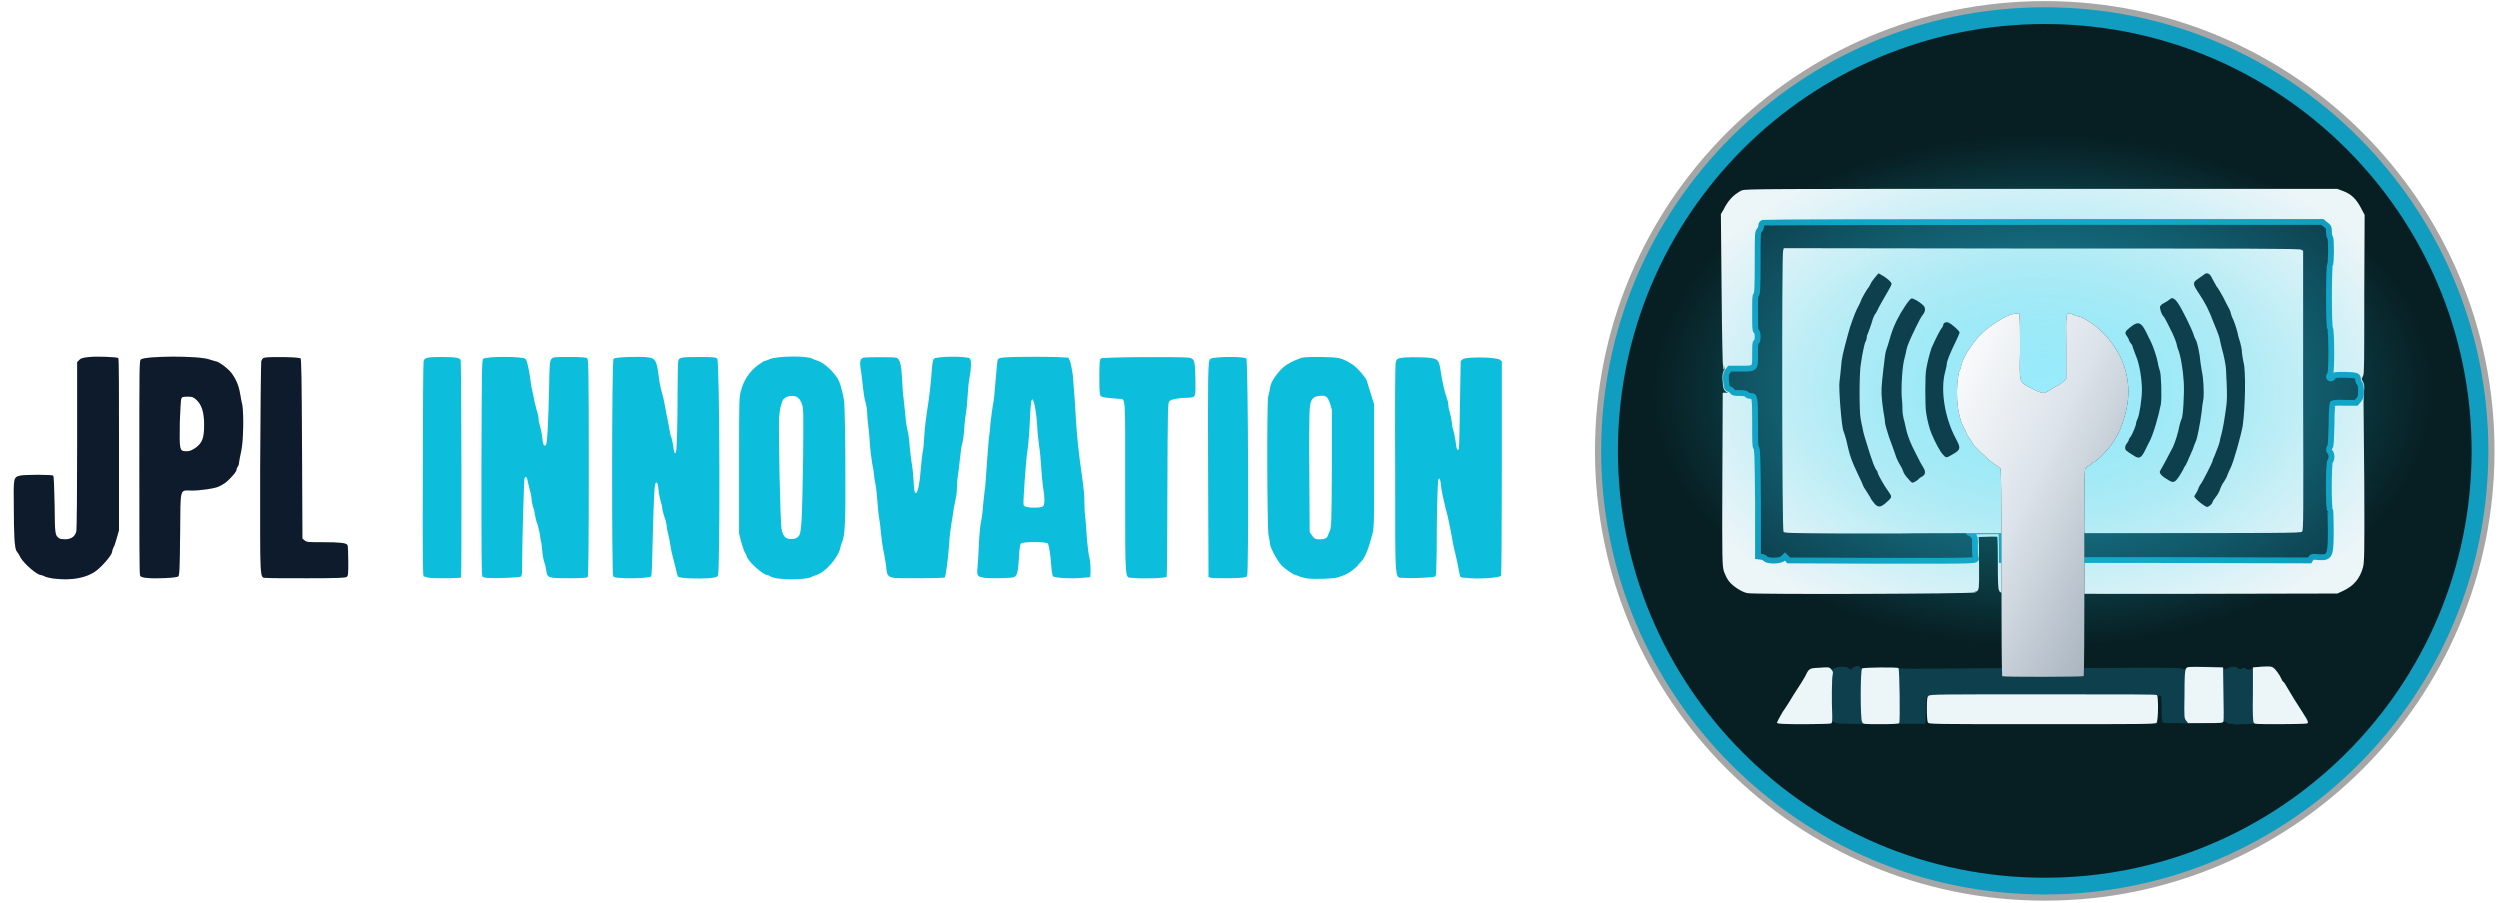
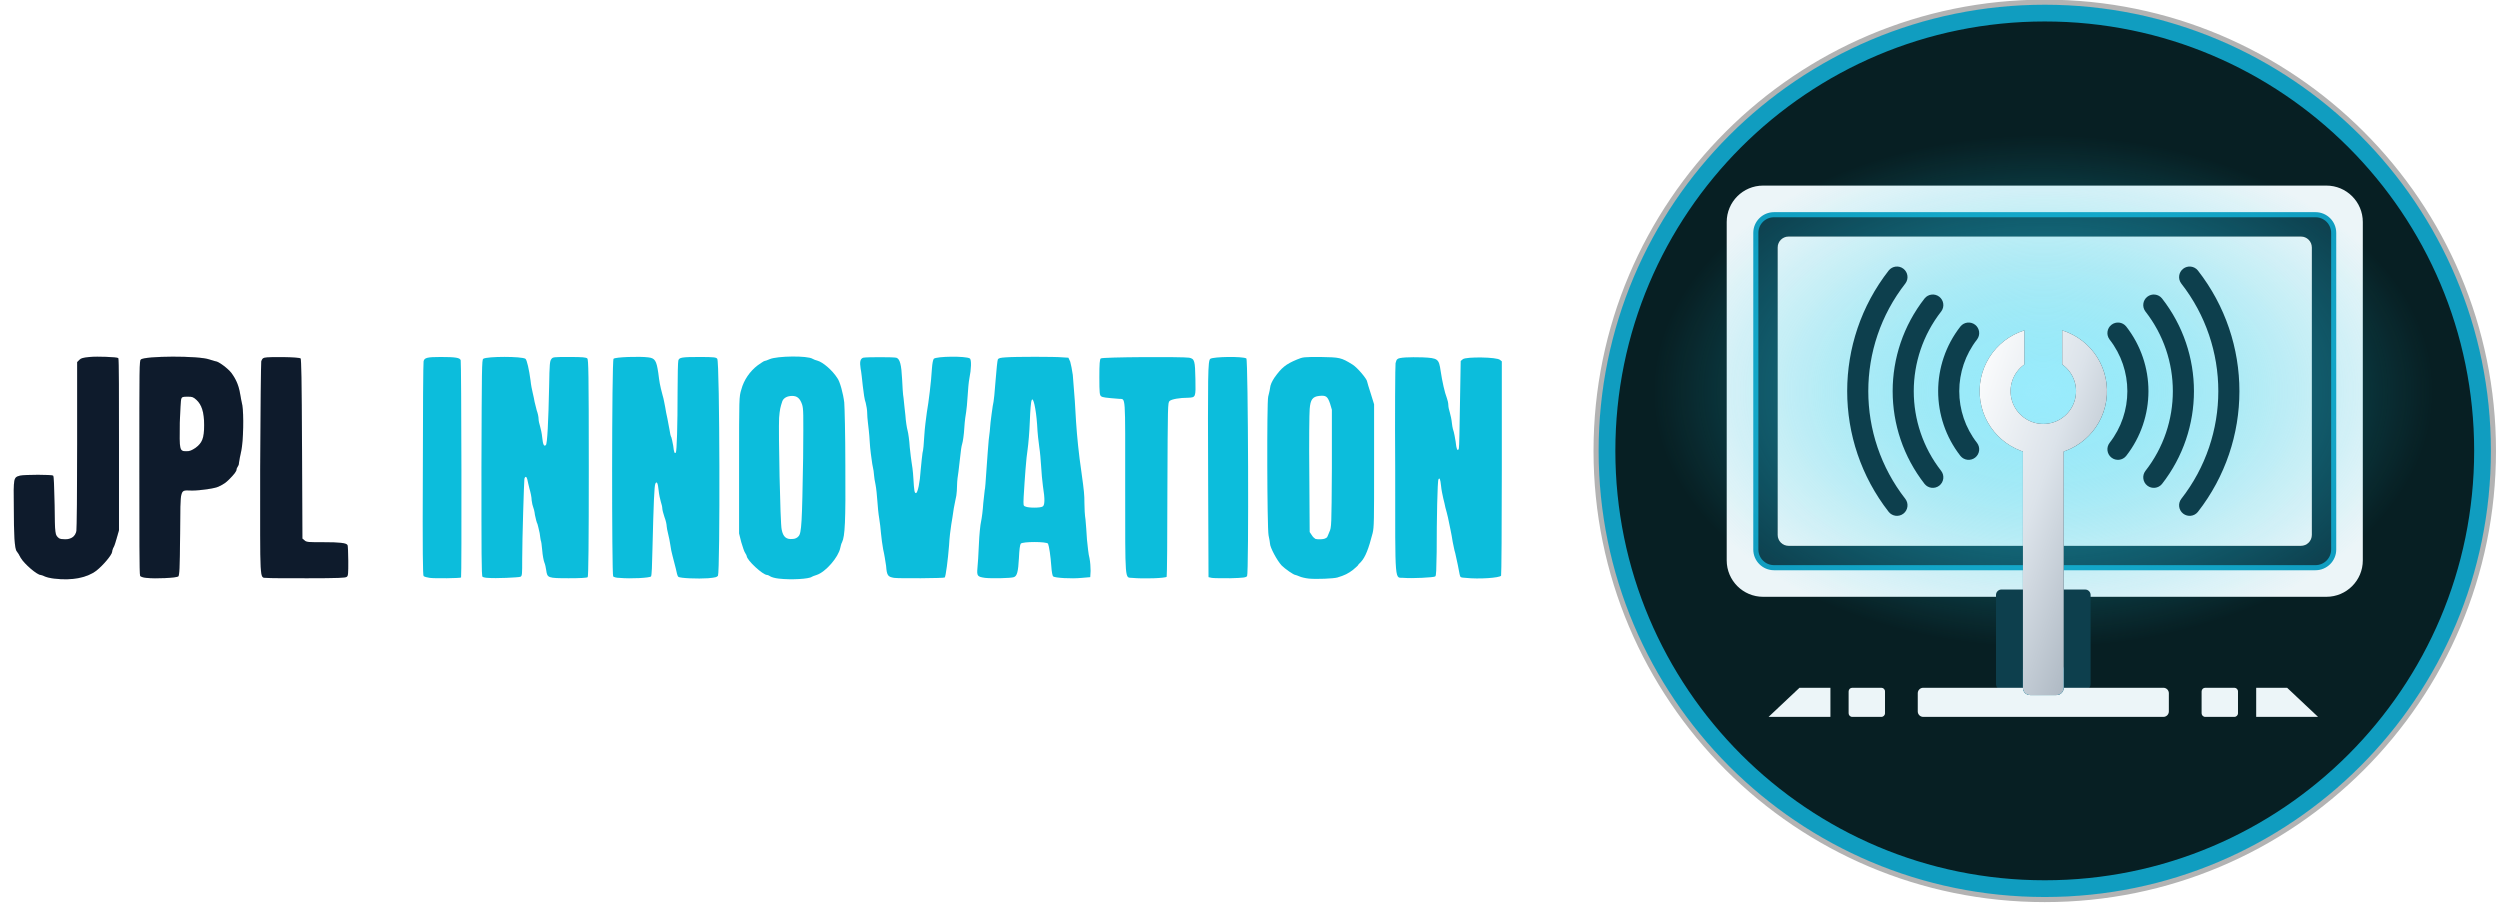
<svg xmlns="http://www.w3.org/2000/svg" viewBox="49 40 687 248" class="jl-logo" aria-hidden="true" focusable="false">
  <defs>
    <linearGradient id="jl-metal-grad" x1="0" y1="0" x2="1" y2="1">
      <stop offset="0" stop-color="#fff" />
      <stop offset=".45" stop-color="#DCE3EA" />
      <stop offset="1" stop-color="#9aa6b2" />
    </linearGradient>
    <radialGradient id="jl-glow-grad">
      <stop offset="0" stop-color="#7fe9ff" stop-opacity=".75" />
      <stop offset=".6" stop-color="#22d3ee" stop-opacity=".25" />
      <stop offset="1" stop-color="#22d3ee" stop-opacity="0" />
    </radialGradient>
    <linearGradient id="jl-sweep-grad" x1="0" y1="0" x2="1" y2="0">
      <stop offset="0" stop-color="#fff" stop-opacity="0" />
      <stop offset=".5" stop-color="#fff" stop-opacity=".55" />
      <stop offset="1" stop-color="#fff" stop-opacity="0" />
    </linearGradient>
    <clipPath id="jl-clip">
      <use href="#jl-J" />
      <use href="#jl-P" />
      <use href="#jl-L" />
      <use href="#jl-I1" />
      <use href="#jl-N1" />
      <use href="#jl-N2" />
      <use href="#jl-O1" />
      <use href="#jl-V" />
      <use href="#jl-A" />
      <use href="#jl-T" />
      <use href="#jl-I2" />
      <use href="#jl-O2" />
      <use href="#jl-N3" />
      <circle cx="610.9" cy="163.9" r="122.6" />
    </clipPath>
  </defs>
  <g id="jl-badge" class="jl-badge">
    <circle id="jl-badge-fill" class="jl-part" fill="#071F23" cx="610.9" cy="163.9" r="118.4" />
-     <path id="jl-ring-rim" class="jl-part jl-ring" fill="none" stroke="#000" stroke-opacity=".35" stroke-width="2" pathLength="1" d="M610.9 41.3a122.6 122.6 0 1 1 0 245.2a122.6 122.6 0 1 1 0-245.2" />
-     <path id="jl-ring" class="jl-part jl-ring" fill="none" stroke="#109DC0" stroke-width="4.6" pathLength="1" d="M610.9 44.3a119.6 119.6 0 1 1 0 239.2a119.6 119.6 0 1 1 0-239.2" />
+     <path id="jl-ring-rim" class="jl-part jl-ring" fill="none" stroke="#000" stroke-opacity=".3" stroke-width="1.6" pathLength="1" d="M610.9 40.7A123.2 123.2 0 1 1 610.9 287.1A123.2 123.2 0 1 1 610.9 40.7Z" />
+     <path id="jl-ring" class="jl-part jl-ring" fill="none" stroke="#109DC0" stroke-width="4.6" pathLength="1" d="M610.9 43.6A120.3 120.3 0 1 1 610.9 284.2A120.3 120.3 0 1 1 610.9 43.6Z" />
    <g id="jl-monitor">
-       <path id="jl-bezel" class="jl-part jl-bezel" fill="#ECF5F8" d="M529.3 202c-1.3-.3-3.5-1.7-4.4-2.9c-.4-.5-.9-1.5-1.2-2.3c-.4-1.5-.5-2.3-.4-24.7l.1-23.2l2.7-.1c2.9-.1 3.7-.6 .9-.6c-1.6 0-1.8 0-2-.5c-.1-.4-.5-.7-.8-.8c-.6-.1-.7-.3-.8-2c-.1-1.2-.1-2 .1-2.4c.3-.6 .3-1.4 0-1.5c-.1-.1-.3-8.6-.4-21l-.2-20.9l.6-1c1.2-2.4 2.4-3.7 4.4-4.8c.7-.4 6.9-.4 82-.4h81.2l1.6 .6c1.8 .7 3 1.8 4.2 4.1l.9 1.7l-.1 21.7c0 18.6 0 21.7-.3 22.1c-.5 .6-.5 1.4 0 2.1c.3 .5 .4 1 .2 2.6c0 1.2-.1 2.3-.1 2.6c0 .2 .1 10.2 .2 22.1c.1 19.5 0 21.8-.3 23.1c-.8 2.9-2.3 4.6-4.8 5.8l-1.5 .7l-45.7 .1c-33.8 0-45.8 0-46.1-.2c-.2-.3-.3-1.8-.3-7.8c0-5.6-.1-7.4-.3-7.6c-.2-.1-1.8-.2-3.7-.1l-3.3 .1l.1 3c.1 10.9 .1 11.9-.2 12.2c-.4 .4-60.4 .6-62.3 .2z" />
-       <path id="jl-bezel-line" class="jl-line" fill="none" stroke="#ECF5F8" stroke-width="2" pathLength="1" d="M529.3 202c-1.3-.3-3.5-1.7-4.4-2.9c-.4-.5-.9-1.5-1.2-2.3c-.4-1.5-.5-2.3-.4-24.7l.1-23.2l2.7-.1c2.9-.1 3.7-.6 .9-.6c-1.6 0-1.8 0-2-.5c-.1-.4-.5-.7-.8-.8c-.6-.1-.7-.3-.8-2c-.1-1.2-.1-2 .1-2.4c.3-.6 .3-1.4 0-1.5c-.1-.1-.3-8.6-.4-21l-.2-20.9l.6-1c1.2-2.4 2.4-3.7 4.4-4.8c.7-.4 6.9-.4 82-.4h81.2l1.6 .6c1.8 .7 3 1.8 4.2 4.1l.9 1.7l-.1 21.7c0 18.6 0 21.7-.3 22.1c-.5 .6-.5 1.4 0 2.1c.3 .5 .4 1 .2 2.6c0 1.2-.1 2.3-.1 2.6c0 .2 .1 10.2 .2 22.1c.1 19.5 0 21.8-.3 23.1c-.8 2.9-2.3 4.6-4.8 5.8l-1.5 .7l-45.7 .1c-33.8 0-45.8 0-46.1-.2c-.2-.3-.3-1.8-.3-7.8c0-5.6-.1-7.4-.3-7.6c-.2-.1-1.8-.2-3.7-.1l-3.3 .1l.1 3c.1 10.9 .1 11.9-.2 12.2c-.4 .4-60.4 .6-62.3 .2z" />
-       <path id="jl-frame" class="jl-part jl-frame" fill="#0D3F4D" d="M564.8 194.1l-24.3-.1l-.5-.6l-.5-.5l-.5 .5c-.6 .8-4.2 .9-4.9 .1c-.2-.3-.8-.5-1.2-.5l-.8-.1v-14.8c-.1-12.8-.2-14.8-.5-15.1c-.3-.3-.3-1.4-.3-7c0-7.1-.1-7.2-1.3-7.2c-.4 0-.8-.2-1-.4c-.2-.3-.8-.4-2-.4c-1.4 0-1.8-.1-2-.5c-.1-.2-.5-.5-.8-.6c-.5-.1-.7-.3-.8-1.5c-.2-2.1-.2-2.6 .4-3.4l.5-.7h3.1c4 0 3.9 .1 3.9-3.9c0-2.4 0-3.2 .3-3.4c.3-.2 .4-.7 .4-1.5c0-.8-.1-1.3-.4-1.5c-.3-.3-.3-1.1-.3-5c0-3.9 0-4.7 .3-5c.3-.3 .4-1.6 .4-8.7c0-8.1 0-8.5 .5-9c.3-.4 .5-.9 .5-1.3c0-.5 .2-.7 .6-.8c.3-.1 35-.2 77.1-.2h76.5l.7 .6c1 .7 1.1 .9 1.1 2.2c0 .6 .1 1.2 .3 1.4c.4 .4 .3 7.3 0 7.6c-.4 .4-.4 17 0 17.4c.4 .4 .5 12.2 0 12.6c-.1 .1-.3 .5-.3 .7c0 .7 .8 .6 1.2 0c.3-.5 .5-.5 3.2-.5c3.2 .1 3.6 .2 3.6 1.3c0 .3 .2 .8 .4 1c.2 .2 .4 .8 .4 2.1c0 1.6-.1 1.9-.7 2.6l-.6 .7h-3.1c-1.9-.1-3.2 0-3.4 .2c-.1 .1-.3 2.5-.3 5.9c-.1 4-.2 5.8-.4 6c-.4 .4-.4 1.1 0 1.4c.2 .2 .4 .8 .4 1.3c0 .5-.2 1.1-.4 1.3c-.4 .3-.5 13.1 0 13.3c.1 .1 .2 2.2 .2 5.6c0 7.1-.2 7.6-3.4 7.4c-1.7-.2-1.8-.1-2.1 .4l-.3 .5l-42.3-.1h-42.3v-4l-.1-3.9h-4.5c-2.8 0-4.5 .1-4.5 .3c0 .1 .1 .2 .3 .2c.2 0 .6 .3 .9 .6c.5 .5 .6 .8 .5 3.1c0 1.3 .1 2.7 .2 3c.3 1 1.6 .9-27.1 .9z" />
-       <path id="jl-frame-line" class="jl-line" fill="none" stroke="#109DC0" stroke-width="1.6" pathLength="1" d="M564.8 194.1l-24.3-.1l-.5-.6l-.5-.5l-.5 .5c-.6 .8-4.2 .9-4.9 .1c-.2-.3-.8-.5-1.2-.5l-.8-.1v-14.8c-.1-12.8-.2-14.8-.5-15.1c-.3-.3-.3-1.4-.3-7c0-7.1-.1-7.2-1.3-7.2c-.4 0-.8-.2-1-.4c-.2-.3-.8-.4-2-.4c-1.4 0-1.8-.1-2-.5c-.1-.2-.5-.5-.8-.6c-.5-.1-.7-.3-.8-1.5c-.2-2.1-.2-2.6 .4-3.4l.5-.7h3.1c4 0 3.9 .1 3.9-3.9c0-2.4 0-3.2 .3-3.4c.3-.2 .4-.7 .4-1.5c0-.8-.1-1.3-.4-1.5c-.3-.3-.3-1.1-.3-5c0-3.9 0-4.7 .3-5c.3-.3 .4-1.6 .4-8.7c0-8.1 0-8.5 .5-9c.3-.4 .5-.9 .5-1.3c0-.5 .2-.7 .6-.8c.3-.1 35-.2 77.1-.2h76.5l.7 .6c1 .7 1.1 .9 1.1 2.2c0 .6 .1 1.2 .3 1.4c.4 .4 .3 7.3 0 7.6c-.4 .4-.4 17 0 17.4c.4 .4 .5 12.2 0 12.6c-.1 .1-.3 .5-.3 .7c0 .7 .8 .6 1.2 0c.3-.5 .5-.5 3.2-.5c3.2 .1 3.6 .2 3.6 1.3c0 .3 .2 .8 .4 1c.2 .2 .4 .8 .4 2.1c0 1.6-.1 1.9-.7 2.6l-.6 .7h-3.1c-1.9-.1-3.2 0-3.4 .2c-.1 .1-.3 2.5-.3 5.9c-.1 4-.2 5.8-.4 6c-.4 .4-.4 1.1 0 1.4c.2 .2 .4 .8 .4 1.3c0 .5-.2 1.1-.4 1.3c-.4 .3-.5 13.1 0 13.3c.1 .1 .2 2.2 .2 5.6c0 7.1-.2 7.6-3.4 7.4c-1.7-.2-1.8-.1-2.1 .4l-.3 .5l-42.3-.1h-42.3v-4l-.1-3.9h-4.5c-2.8 0-4.5 .1-4.5 .3c0 .1 .1 .2 .3 .2c.2 0 .6 .3 .9 .6c.5 .5 .6 .8 .5 3.1c0 1.3 .1 2.7 .2 3c.3 1 1.6 .9-27.1 .9z" />
-       <path id="jl-screen" class="jl-part jl-screen" fill="#ECF5F8" d="M554.9 186.6c-14.2-.1-15.6-.1-15.8-.5c-.4-.6-.5-76.2-.1-77.2l.2-.7l70.7 .1c56.5 0 70.9 0 71.4 .3l.6 .3v38.4c.1 34.7 .1 38.5-.3 38.8c-.3 .4-5.7 .4-55.5 .4c-30.3 0-55.2 0-55.4 .1c-.2 0-7.3 0-15.8 0z" />
-       <ellipse id="jl-screen-glow" class="jl-part" fill="url(#jl-glow-grad)" cx="610.4" cy="147.4" rx="107.5" ry="70.4" />
+       <path id="jl-bezel" class="jl-part jl-bezel" fill="#ECF5F8" fill-rule="evenodd" d="M533.5 92H688.3A9 9 0 0 1 697.3 101V194A9 9 0 0 1 688.3 203H533.5A9 9 0 0 1 524.5 194V101A9 9 0 0 1 533.5 92ZM536.5 99H685.3A5 5 0 0 1 690.3 104V191A5 5 0 0 1 685.3 196H536.5A5 5 0 0 1 531.5 191V104A5 5 0 0 1 536.5 99Z" />
+       <path id="jl-bezel-line" class="jl-line" fill="none" stroke="#ECF5F8" stroke-width="2" pathLength="1" d="M533.5 92H688.3A9 9 0 0 1 697.3 101V194A9 9 0 0 1 688.3 203H533.5A9 9 0 0 1 524.5 194V101A9 9 0 0 1 533.5 92Z" />
+       <path id="jl-frame" class="jl-part jl-frame" fill="#0D3F4D" fill-rule="evenodd" d="M536.5 99H685.3A5 5 0 0 1 690.3 104V191A5 5 0 0 1 685.3 196H536.5A5 5 0 0 1 531.5 191V104A5 5 0 0 1 536.5 99ZM540.5 105H681.3A3 3 0 0 1 684.3 108V187A3 3 0 0 1 681.3 190H540.5A3 3 0 0 1 537.5 187V108A3 3 0 0 1 540.5 105Z" />
+       <path id="jl-frame-line" class="jl-line" fill="none" stroke="#109DC0" stroke-width="1.4" pathLength="1" d="M536.5 99H685.3A5 5 0 0 1 690.3 104V191A5 5 0 0 1 685.3 196H536.5A5 5 0 0 1 531.5 191V104A5 5 0 0 1 536.5 99Z" />
+       <path id="jl-screen" class="jl-part jl-screen" fill="#ECF5F8" d="M540.5 105H681.3A3 3 0 0 1 684.3 108V187A3 3 0 0 1 681.3 190H540.5A3 3 0 0 1 537.5 187V108A3 3 0 0 1 540.5 105Z" />
+       <ellipse id="jl-screen-glow" class="jl-part" fill="url(#jl-glow-grad)" cx="610.5" cy="147.5" rx="107.5" ry="70.4" />
    </g>
    <g id="jl-stand">
-       <path id="jl-stand-base" class="jl-part jl-stand" fill="#0D3F4D" d="M663 239c-.2-.1-.6-.2-.9-.1c-.4 .1-.8 0-1.1-.3c-.4-.3-.6-.4-1.1-.2c-.6 .3-10.8 .6-11 .4c-.1-.1-1.3-.1-2.7-.1c-1.7 .1-2.6 0-2.8-.2c-.3-.2-.4-1-.4-3.8c0-3.3 0-3.5-.5-3.5c-.5 0-.5 .3-.6 3.9v3.8h-31.4c-24.9 .1-31.4 0-31.5-.2c-.2-.2-.2-1.9-.2-3.8c-.1-4.7-.5-4.5-.6 .3l-.1 3.7h-12c-10.2 .1-12.1 0-12.7-.3c-.6-.3-.7-.3-1.1 0c-.6 .6-14.7 .6-15 0c0-.1 .8-1.8 2-3.5c1.1-1.8 2.3-3.7 2.7-4.3c.3-.6 1.1-1.8 1.6-2.6c.6-.9 1.3-2 1.5-2.5c1-2 1.1-2.1 3.9-2.2c2.2-.2 2.7-.1 3.1 .2c.4 .3 .4 .3 .9 0c.6-.6 3.5-.6 4-.1c.4 .5 .6 .5 1.2-.1c.8-.6 1.7-.6 2-.1c.2 .3 .4 .4 .7 .2c.7-.2 9.4-.2 10 0c.3 .2 5.7 .2 13.8 .1c7.4-.1 13.6-.1 13.9-.1c4.1 0 27.4 0 37.1-.1c10 0 12.9 0 13.2 .3c.3 .2 .4 .2 .8-.1c.7-.7 9.7-.7 10.3 0c.5 .3 .5 .3 1.1 0c.8-.6 2.4-.6 2.9-.1c.4 .4 .6 .4 1.1 .1c.5-.2 .7-.2 1 0c.3 .4 1.2 .4 1.8 0c.3-.2 1.5-.4 2.9-.5c2.8-.2 3.3 0 4.3 1.9c.8 1.5 1 1.9 1.4 2.3c.3 .3 .9 1.3 1.5 2.3c.6 1.1 1.4 2.4 1.9 3c.4 .7 1.1 1.7 1.4 2.4c.4 .6 1 1.4 1.2 1.6c.3 .3 .6 .9 .6 1.3v.9h-9.5c-5.2 0-9.6 .1-9.9 .2c-.2 .1-.5 0-.7-.1z" />
-       <path id="jl-stand-foot-l" class="jl-part jl-stand" fill="#ECF5F8" d="M537.3 238.6c0-.1 .7-1.5 1.6-3c1-1.4 2.3-3.5 3-4.7c.7-1.1 1.6-2.5 2-3.1c.4-.7 1-1.6 1.2-2c1-2.1 1.1-2.2 3.9-2.3c2.6-.2 2.6-.2 3.2 .4c.5 .6 .6 .8 .4 1.6c-.2 .8-.3 6.9-.1 11.2c0 1.4 0 1.9-.3 2.1c-.2 .1-3.6 .2-7.5 .2c-6 0-7.2-.1-7.4-.4z" />
-       <path id="jl-stand-block-l" class="jl-part jl-stand" fill="#ECF5F8" d="M560.7 238.4c-.5-.7-.5-14.2 0-14.7c.3-.3 9.7-.4 10-.1c.3 .3 .5 14.7 .2 15.1c-.1 .2-1.8 .3-5 .3c-4.8 0-4.9 0-5.2-.6z" />
-       <path id="jl-stand-plate" class="jl-part jl-stand" fill="#ECF5F8" d="M578.8 238.5c-.2-.2-.3-1.9-.3-3.7c0-2.8 .1-3.3 .5-3.6c.4-.4 2.9-.4 31.4-.4c23.8 0 31.1 0 31.3 .2c.5 .5 .4 7.1-.1 7.6c-.3 .4-3.5 .4-31.5 .4c-30.5 0-31.1 0-31.3-.5z" />
-       <path id="jl-stand-block-r" class="jl-part jl-stand" fill="#ECF5F8" d="M649.8 238.1c-.6-.7-.6-.9-.5-7.2c0-5.2 .1-6.6 .4-7.1c.3-.6 .4-.6 5.2-.5l5 .1l.1 7.1c.1 3.9 .1 7.4 0 7.7c-.2 .5-.3 .5-5 .5h-4.7z" />
-       <path id="jl-stand-foot-r" class="jl-part jl-stand" fill="#ECF5F8" d="M668.3 238.5c-.2-.3-.3-3-.2-7.8v-7.3l2.5-.2c2.2-.1 2.6-.1 3.1 .3c.6 .4 1.8 2 2.3 3.2c.1 .3 .3 .6 .5 .7c.1 0 .6 .8 1 1.5c.5 .8 1.4 2.4 2.1 3.5c3.8 5.9 4 6.2 3.3 6.4c-.3 .1-3.6 .2-7.4 .2c-6.7 0-7 0-7.2-.5z" />
+       <path id="jl-stand-base" class="jl-part jl-stand" fill="#0D3F4D" d="M599 202H622A1.5 1.5 0 0 1 623.5 203.5V228A1.5 1.5 0 0 1 622 229.5H599A1.5 1.5 0 0 1 597.5 228V203.5A1.5 1.5 0 0 1 599 202Z" />
+       <path id="jl-stand-foot-l" class="jl-part jl-stand" fill="#ECF5F8" d="M535 237L543.5 229H552V237Z" />
+       <path id="jl-stand-block-l" class="jl-part jl-stand" fill="#ECF5F8" d="M558 229H566A1 1 0 0 1 567 230V236A1 1 0 0 1 566 237H558A1 1 0 0 1 557 236V230A1 1 0 0 1 558 229Z" />
+       <path id="jl-stand-plate" class="jl-part jl-stand" fill="#ECF5F8" d="M577.5 229H643.5A1.5 1.5 0 0 1 645 230.5V235.5A1.5 1.5 0 0 1 643.5 237H577.5A1.5 1.5 0 0 1 576 235.5V230.5A1.5 1.5 0 0 1 577.5 229Z" />
+       <path id="jl-stand-block-r" class="jl-part jl-stand" fill="#ECF5F8" d="M655 229H663A1 1 0 0 1 664 230V236A1 1 0 0 1 663 237H655A1 1 0 0 1 654 236V230A1 1 0 0 1 655 229Z" />
+       <path id="jl-stand-foot-r" class="jl-part jl-stand" fill="#ECF5F8" d="M686 237L677.5 229H669V237Z" />
    </g>
    <g id="jl-waves">
-       <path id="jl-wave-l3" class="jl-part jl-wave" fill="#0D3F4D" d="M564.2 178.5c-.4-.5-.9-1.1-1.1-1.5c-.1-.3-.7-1.2-1.2-2c-.5-.7-.9-1.4-.9-1.5c0-.1-.6-1.5-1.4-3.1c-1.9-4-2.3-5.2-3.3-9.7c-.3-1-.6-2-.7-2.2c-.5-.8-1.4-12-1.1-13.7c.1-.8 .3-2.4 .4-3.7c.2-2.7 .4-3.6 2-9.5c.5-1.9 1.7-5.3 2.4-6.7c.4-.7 1-1.9 1.3-2.8c.4-.8 1.1-2 1.5-2.6c.5-.6 .9-1.4 1-1.6c.1-.3 .6-1 1.1-1.6l1-1.2l.9 .5c1.3 .7 2.7 1.9 2.7 2.4c0 .3-.4 1-.8 1.7c-1.9 3.3-2.7 4.7-3 5.4c-.2 .4-.5 1-.7 1.2c-.2 .2-.4 .8-.6 1.2c-.3 1.2-1.4 4.2-1.5 4.4c-.1 .1-.2 .4-.2 .7c0 .3-.1 .8-.3 1.2c-.2 .3-.5 1.4-.7 2.5c-.2 1-.5 2.6-.6 3.5c-.5 2-.5 13.4-.1 15.2c.1 .6 .3 1.7 .5 2.5c.2 1.3 .8 3.3 1.7 6.1c.2 .7 .7 2.1 1 3c.3 1 .8 2 1 2.4c.3 .3 .5 .7 .5 .9c0 .4 1.7 3.5 2.9 5.1c1 1.4 1 1.6 .2 2.4c-2.2 2.1-2.8 2.2-3.9 1.1z" />
-       <path id="jl-wave-l2" class="jl-part jl-wave" fill="#0D3F4D" d="M573.4 171.6c-.6-.6-1.2-1.5-1.3-1.8c-.1-.4-.5-1.3-1-2.1c-.5-.8-1.1-2.1-1.3-2.9c-.3-.8-1-2.9-1.7-4.7c-.6-1.8-1.1-3.6-1.1-4c0-.4-.1-1.1-.2-1.6c-.1-.5-.4-2.4-.6-4.2c-.3-3.2-.2-3.8 .4-9.3c.1-.5 .2-1.6 .3-2.5c.1-.9 .3-2 .5-2.5c.2-.5 .5-1.5 .7-2.2c.7-2.5 1.2-3.9 2.2-5.9c1.3-2.6 3.4-5.7 4-5.9c.5 0 2 .8 3.1 1.8c.7 .6 .8 1.5 .2 2.4c-.9 1.2-1.1 1.7-2.1 3.7c-1.9 3.9-2.4 5.2-2.6 6.2c-.1 .6-.3 1.5-.5 2.2c-.6 1.9-1 7.4-.8 10.9c.2 1.7 .2 3.4 .2 3.7c0 .3 .1 1.3 .3 2.1c.3 .9 .5 2.2 .7 2.9c.2 1.2 1.1 3.6 1.8 5c.2 .4 .7 1.4 1.1 2.2c.9 1.8 1.4 2.7 1.9 3.5c.6 1 .5 1.8-.3 2.3c-.4 .2-.9 .5-1 .7c-.2 .2-.7 .6-1.1 .8c-.7 .4-.8 .4-1.8-.8z" />
-       <path id="jl-wave-l1" class="jl-part jl-wave" fill="#0D3F4D" d="M582.9 164.9c-.7-.7-2.1-3.3-3.1-5.7c-.5-1.1-1.2-3.7-1.5-5.8c-.3-1.7-.3-10.2 0-11.8c.3-2 1.1-4.9 1.5-6c1.1-2.5 2.4-5.1 2.9-5.6c.1-.2 .3-.5 .3-.7c0-.5 .7-.9 1.3-.7c.8 .2 3.2 2.3 3.2 2.8c0 .1-.4 1.1-.9 2.1c-1.9 3.9-2.6 5.8-2.6 6.4c0 .3-.2 1.3-.5 2.4c-1.3 4.9-.1 12.6 3 18.3c1.4 2.6 1.3 3-1 4.3c-1.7 1-1.7 1-2.6 0z" />
-       <path id="jl-wave-r1" class="jl-part jl-wave" fill="#0D3F4D" d="M635.5 165.3c-2.4-1.5-2.5-1.6-2.5-2.3c0-.4 .2-.9 .5-1.2c.3-.4 .5-.8 .5-.9c0-.2 .2-.6 .5-.9c.5-.7 1.5-3.1 1.5-3.7c0-.3 .2-.8 .4-1.2c.5-1 1.2-5.4 1.2-8c0-2.9-.7-7.2-1.6-9.2c-.4-1-.8-2.1-.9-2.4c0-.4-.3-.9-.6-1.2c-.3-.4-.5-.8-.5-.9c0-.2-.2-.6-.5-1c-.7-.9-.6-1.3 .8-2.4c2.5-2 3.2-1.6 5.2 2.8c.1 .2 .4 .7 .6 1.2c.6 1.2 1.6 4.1 1.9 5.8c.1 .8 .4 1.7 .5 2c.4 .7 .6 7.5 .3 9.3c-.6 3.2-2.1 8.4-3.2 10.4c-.2 .3-.6 1.2-1 2c-1.1 2.3-1.7 2.7-3.1 1.8z" />
-       <path id="jl-wave-r2" class="jl-part jl-wave" fill="#0D3F4D" d="M644.2 171.5c-1.5-.9-2-1.7-1.5-2.3c.3-.4 2.2-4 3.4-6.3c.7-1.5 1.4-3.8 1.9-6.3c.2-.7 .4-1.3 .5-1.5c.4-.4 .8-7.2 .6-10.1c-.2-3.5-.9-7.5-1.6-9.1c-.1-.3-.3-.8-.3-1.1c-.1-.7-1.1-3.1-1.5-3.8c-.1-.2-.6-1.2-1.1-2.2c-.5-1-1-1.9-1.2-2c-.4-.4-1-2.2-.8-2.6c.1-.3 .6-.7 1.2-1c.6-.3 1.2-.7 1.4-.9c.7-.7 1.4-.4 2.5 1.3c1.1 1.7 3.6 6.8 4.1 8.3c.1 .5 .4 1.2 .6 1.5c.4 .6 1.1 3.7 1.3 6.3c.2 1 .3 2.1 .4 2.5c.4 1.6 .6 5.8 .4 7.4c-.2 1-.4 2.6-.5 3.7c-.4 3.1-1.2 7.2-1.6 8c-.2 .5-.6 1.4-.8 2.1c-1.3 3-1.9 4.5-2.3 4.9c-.1 .2-.3 .5-.3 .6c0 .1-.5 .9-1.1 1.9c-1.4 2-1.6 2.1-3.7 .7z" />
-       <path id="jl-wave-r3" class="jl-part jl-wave" fill="#0D3F4D" d="M654.1 178.5c-1.2-.9-2.1-1.8-2.1-2.1c0-.1 .2-.5 .5-.9c.2-.3 .5-.9 .6-1.2c.1-.4 .4-.9 .6-1.2c.5-.5 3.3-6.1 3.3-6.4c0-.2 .2-.7 .5-1.3c.7-1.7 1.5-3.8 1.5-4.2c0-.2 .2-1 .4-1.7c.4-1.4 .9-4.2 1.4-8c.2-1.3 .2-3.5 .1-5.9c-.1-2-.2-3.9-.2-4.2c0-.7-.6-3.9-1.1-5.5c-.2-.7-.4-1.7-.5-2.1c-.1-.9-.6-2.3-1.7-4.9c-1.4-3.7-2.3-5.5-4.1-8.2c-1.8-2.7-1.8-3-.4-4c.6-.4 1.3-.9 1.7-1.2c.9-.8 1.7-.4 2.4 1.2c.3 .6 .8 1.5 1.1 2c.4 .4 1.2 1.8 1.9 3.1c.6 1.3 1.4 2.7 1.6 3.1c.2 .4 .4 .9 .4 1.1c0 .1 .2 .6 .3 1c.5 .9 1.2 2.9 1.6 4.5c.1 .8 .5 1.9 .7 2.6c.2 .7 .5 2 .5 2.9c.1 .9 .3 2 .4 2.5c.7 2.2 .5 12.5-.2 17.5c-.5 2.8-2.5 9.9-3.3 11.5c-.3 .6-.7 1.5-.9 2c-.1 .5-.6 1.3-.9 1.8c-.4 .5-.9 1.5-1.1 2.1c-.2 .7-.8 1.7-1.3 2.3c-.4 .5-.8 1.1-.8 1.3c0 .4-1 1.3-1.5 1.3c-.2 0-.9-.4-1.4-.8z" />
+       <path id="jl-wave-l3" class="jl-part jl-wave" fill="#0D3F4D" d="M568.03 180.68A53.9 53.9 0 0 1 568.03 114.32A2.9 2.9 0 0 1 572.6 117.89A48.1 48.1 0 0 0 572.6 177.11A2.9 2.9 0 0 1 568.03 180.68Z" />
+       <path id="jl-wave-l2" class="jl-part jl-wave" fill="#0D3F4D" d="M577.88 172.99A41.4 41.4 0 0 1 577.88 122.01A2.9 2.9 0 0 1 582.45 125.58A35.6 35.6 0 0 0 582.45 169.42A2.9 2.9 0 0 1 577.88 172.99Z" />
+       <path id="jl-wave-l1" class="jl-part jl-wave" fill="#0D3F4D" d="M587.73 165.29A28.9 28.9 0 0 1 587.73 129.71A2.9 2.9 0 0 1 592.3 133.28A23.1 23.1 0 0 0 592.3 161.72A2.9 2.9 0 0 1 587.73 165.29Z" />
+       <path id="jl-wave-r1" class="jl-part jl-wave" fill="#0D3F4D" d="M633.27 129.71A28.9 28.9 0 0 1 633.27 165.29A2.9 2.9 0 0 1 628.7 161.72A23.1 23.1 0 0 0 628.7 133.28A2.9 2.9 0 0 1 633.27 129.71Z" />
+       <path id="jl-wave-r2" class="jl-part jl-wave" fill="#0D3F4D" d="M643.12 122.01A41.4 41.4 0 0 1 643.12 172.99A2.9 2.9 0 0 1 638.55 169.42A35.6 35.6 0 0 0 638.55 125.58A2.9 2.9 0 0 1 643.12 122.01Z" />
+       <path id="jl-wave-r3" class="jl-part jl-wave" fill="#0D3F4D" d="M652.97 114.32A53.9 53.9 0 0 1 652.97 180.68A2.9 2.9 0 0 1 648.4 177.11A48.1 48.1 0 0 0 648.4 117.89A2.9 2.9 0 0 1 652.97 114.32Z" />
    </g>
    <g id="jl-wrench-x" class="jl-part">
      <g id="jl-wrench-y">
        <g id="jl-wrench" class="jl-wrench" data-pivot="610.5 147.5">
-           <path id="jl-wrench-body" class="jl-wrench-piece" fill="#0D3F4D" d="M599.2 225.8c-.1-.1-.2-12.9-.2-28.4c0-22.3-.1-28.4-.3-28.7c-.2-.2-1-.8-1.8-1.3c-1.5-1-5.9-5.2-5.9-5.7c0-.1-.4-.7-.9-1.4c-.5-.7-.8-1.3-.8-1.5c0-.1-.3-.6-.6-1.2c-1.1-2-1.9-5.6-1.9-8.9c-.1-2.5 .3-6.4 .7-6.8c.1-.2 .3-.7 .4-1.2c.3-1.9 2.3-5.2 4.5-7.8c2.5-3 8.3-6.7 10.5-6.7l1-.1l.1 1.8c.1 .9 .1 4.9 .1 8.9c-.2 8-.1 8.1 1.8 9.2c.5 .3 1.1 .6 1.4 .7c.9 .6 2.7 1.3 3.2 1.3c.4 0 1.3-.4 2.1-1c.9-.5 1.6-1 1.8-1c.1 0 .7-.4 1.3-.9l1.1-1v-8.8c-.1-10.1-.2-9.7 2-8.8c.7 .3 1.4 .5 1.6 .5c.7 0 3.7 1.9 5.4 3.4c6.6 5.9 9.4 14.2 7.5 22.2c-1.2 5.5-3.2 9.1-6.7 12.6c-1 1-2 1.8-2.2 1.8c-.3 0-.5 .2-.6 .4c0 .1-.4 .4-.8 .6c-.4 .2-.8 .6-1 .9c-.2 .5-.3 8.2-.2 28.6c0 15.4-.1 28.1-.2 28.3c-.1 .2-22.2 .3-22.4 0z" />
-           <path id="jl-wrench-inner" class="jl-wrench-piece" fill="#ECF5F8" d="M609.4 164.3c-.4-.2-1.2-.3-1.8-.3c-.5 0-2.1-.5-3.5-1c-2.3-1-2.8-1.3-4.7-3.1c-1.2-1.1-2.3-2.3-2.5-2.8c-.6-1.1-1-1.8-1.5-2.3c-.2-.2-.4-.8-.5-1.2c-.1-.4-.4-1.1-.6-1.6c-.6-1.5-.3-7.2 .5-9.1c.4-1.1 .7-1.5 1.1-1.5c.4 0 .5 .2 .5 3.6c0 2 .1 3.9 .2 4.2c.2 .5 2 1.8 2.6 1.8c.2 0 1.3 .6 2.5 1.3c1.3 .6 2.7 1.4 3.2 1.6c.5 .1 1.7 .7 2.6 1.2c2.5 1.5 3 1.4 8.4-1.4c.8-.5 1.8-1 2.1-1.1c4.6-2.2 5.8-2.9 5.8-3.4c0-.3 .1-2.3 .2-4.4c.1-2.5 .2-3.9 .4-4c.9-.3 2.6 5.5 2.3 7.7c-.1 .5-.3 1.7-.5 2.7c-.3 2.4-.6 3.1-2.3 5.7c-2.7 4-7 6.8-11.6 7.3c-1.2 .2-2.2 .3-2.2 .3c0 0-.3-.1-.7-.2z" />
-           <path id="jl-wrench-stripe" class="jl-wrench-piece" fill="#ECF5F8" d="M607 206.7c-.2-.1-.5-.3-.6-.4c-.1-.1-.1-7.9-.2-17.2c0-14.8 .1-17 .4-17.3c.5-.5 6.8-.5 7.4 .1c.4 .4 .4 33.9 0 34.5c-.3 .4-6.2 .6-7 .3z" />
-           <path id="jl-wrench-accent" class="jl-wrench-piece" fill="#109DC0" d="M609.5 223.3c-1.8-.4-2.8-1.2-2.8-2.2c0-.2-.1-.6-.2-1c-.2-.5-.3-2.5-.3-5.2c0-3.9 0-4.5 .4-4.7c.4-.3 .6-2.1 .1-2.3c-.4-.3-.2-.6 .4-.9c.9-.4 6.5-.3 6.9 0c.5 .6 .4 14.1-.2 14.9c-.8 1.3-2.2 1.8-4.3 1.4z" />
-           <path id="jl-wrench-metal" class="jl-metal" fill="url(#jl-metal-grad)" d="M599.2 225.8c-.1-.1-.2-12.9-.2-28.4c0-22.3-.1-28.4-.3-28.7c-.2-.2-1-.8-1.8-1.3c-1.5-1-5.9-5.2-5.9-5.7c0-.1-.4-.7-.9-1.4c-.5-.7-.8-1.3-.8-1.5c0-.1-.3-.6-.6-1.2c-1.1-2-1.9-5.6-1.9-8.9c-.1-2.5 .3-6.4 .7-6.8c.1-.2 .3-.7 .4-1.2c.3-1.9 2.3-5.2 4.5-7.8c2.5-3 8.3-6.7 10.5-6.7l1-.1l.1 1.8c.1 .9 .1 4.9 .1 8.9c-.2 8-.1 8.1 1.8 9.2c.5 .3 1.1 .6 1.4 .7c.9 .6 2.7 1.3 3.2 1.3c.4 0 1.3-.4 2.1-1c.9-.5 1.6-1 1.8-1c.1 0 .7-.4 1.3-.9l1.1-1v-8.8c-.1-10.1-.2-9.7 2-8.8c.7 .3 1.4 .5 1.6 .5c.7 0 3.7 1.9 5.4 3.4c6.6 5.9 9.4 14.2 7.5 22.2c-1.2 5.5-3.2 9.1-6.7 12.6c-1 1-2 1.8-2.2 1.8c-.3 0-.5 .2-.6 .4c0 .1-.4 .4-.8 .6c-.4 .2-.8 .6-1 .9c-.2 .5-.3 8.2-.2 28.6c0 15.4-.1 28.1-.2 28.3c-.1 .2-22.2 .3-22.4 0z" />
+           <path id="jl-wrench-body" class="jl-wrench-piece" fill="#0D3F4D" d="M605.3 130.79A17.5 17.5 0 1 0 615.7 130.79V140.15A9 9 0 1 1 605.3 140.15ZM606.9 160.5A2 2 0 0 0 604.9 162.5V229A2 2 0 0 0 606.9 231H614.1A2 2 0 0 0 616.1 229V162.5A2 2 0 0 0 614.1 160.5Z" />
+           <path id="jl-wrench-inner" class="jl-wrench-piece" fill="#ECF5F8" d="M610.5 167.5H610.5A1.7 1.7 0 0 1 612.2 169.2V217.3A1.7 1.7 0 0 1 610.5 219H610.5A1.7 1.7 0 0 1 608.8 217.3V169.2A1.7 1.7 0 0 1 610.5 167.5Z" />
+           <path id="jl-wrench-stripe" class="jl-wrench-piece" fill="#ECF5F8" d="M610.5 147.5Z" />
+           <path id="jl-wrench-accent" class="jl-wrench-piece" fill="#109DC0" d="M606.9 222H614.1A2 2 0 0 1 616.1 224V229A2 2 0 0 1 614.1 231H606.9A2 2 0 0 1 604.9 229V224A2 2 0 0 1 606.9 222Z" />
+           <path id="jl-wrench-metal" class="jl-metal" fill="url(#jl-metal-grad)" d="M605.3 130.79A17.5 17.5 0 1 0 615.7 130.79V140.15A9 9 0 1 1 605.3 140.15ZM606.9 160.5A2 2 0 0 0 604.9 162.5V229A2 2 0 0 0 606.9 231H614.1A2 2 0 0 0 616.1 229V162.5A2 2 0 0 0 614.1 160.5Z" />
        </g>
      </g>
    </g>
  </g>
  <g id="jl-letters">
    <path id="jl-J" class="jl-part jl-letter jl-silver" fill="#D6D6D6" d="M63.9 199c-1-.1-2.2-.4-2.6-.6c-.4-.2-.9-.4-1.1-.4c-1 0-4.5-3-5.5-4.7c-.4-.8-.9-1.6-1.1-1.8c-.6-.7-.8-4.6-.8-12.1c-.1-8.2-.1-8.2 1.7-8.7c1.4-.3 8.7-.3 9.1 0c.2 .2 .3 2.8 .4 8.1c.1 8.2 .1 8.2 1.2 9.1c.2 .2 1 .3 1.7 .3c1.7 0 2.8-.8 3.1-2.3c.1-.6 .2-10.8 .2-23.7v-22.7l.6-.6c.5-.5 1-.6 2.8-.8c2.2-.2 7.5 0 7.9 .3c.2 .1 .2 10.8 .2 23.7v23.6l-.6 2.1c-.3 1.1-.7 2.4-1 2.8c-.2 .4-.3 .9-.3 1.1c-.1 .8-2.4 3.6-4.3 5.1c-2.6 2-6.8 2.8-11.6 2.2z" />
    <path id="jl-P" class="jl-part jl-letter jl-silver" fill="#D6D6D6" d="M89.2 198.8c-.9-.1-1.6-.3-1.7-.6c-.2-.2-.2-11.8-.2-29.6c0-28.4 0-29.4 .4-29.8c1-1 16-1.1 18.9 0c.8 .2 1.5 .5 1.7 .5c.7 0 3.3 1.9 4.3 3.2c1.3 1.8 2 3.4 2.4 5.8c.2 1 .4 2.4 .6 3.1c.4 2.4 .3 9.7-.3 12.5c-.3 1.4-.6 2.8-.6 3.1c0 .4-.1 .8-.3 1.1c-.2 .3-.4 .7-.4 .9c0 .5-.6 1.3-2.1 2.8c-.8 .8-1.5 1.3-2.8 1.9c-.9 .5-5 1.1-7.3 1.1c-3.5 0-3.2-1.3-3.3 11.9c-.1 10-.2 11.3-.5 11.7c-.5 .4-6.2 .7-8.8 .4zM102.7 163.1c1.9-1.4 2.4-2.7 2.4-6.3c0-3.6-.7-5.6-2.1-6.9c-.9-.8-1.1-.9-2.5-.9c-1.3 0-1.5 .1-1.7 .6c-.1 .3-.3 3.3-.4 6.6c-.1 7.5-.1 7.8 1.8 7.8c1 0 1.4-.2 2.5-.9z" />
    <path id="jl-L" class="jl-part jl-letter jl-silver" fill="#D6D6D6" d="M122.2 198.8c-1.9-.2-1.7 2.1-1.7-30c.1-16.9 .2-29 .3-29.5c.2-.6 .4-.9 .9-1c1.2-.3 9.5-.2 9.9 .2c.2 .2 .3 5.4 .4 24.9l.1 24.6l.6 .5c.5 .5 1.1 .5 5 .5c4.7 0 6.5 .2 6.8 .8c.1 .2 .2 2.1 .2 4.4c0 3.4 0 4-.4 4.3c-.3 .3-2.4 .4-10.8 .4c-5.7 0-10.8 0-11.3-.1z" />
    <path id="jl-I1" class="jl-part jl-letter jl-cyan" fill="#0CBDDC" d="M167.1 198.8c-.7-.1-1.5-.3-1.7-.5c-.2-.3-.3-6.1-.2-29.4c0-16 .1-29.3 .2-29.6c.2-1 1-1.2 4.7-1.2c4.1 0 5.3 .2 5.5 .9c.2 .6 .3 59.5 .1 59.7c-.3 .2-7.1 .3-8.6 .1z" />
    <path id="jl-N1" class="jl-part jl-letter jl-cyan" fill="#0CBDDC" d="M183.1 198.8c-.7 0-1.4-.2-1.5-.3c-.3-.2-.3-6.8-.3-29.9c.1-27.9 .1-29.7 .5-30c1-.7 10.6-.7 11.6 0c.4 .3 1 3 1.4 6c.1 1.1 .4 2.6 .6 3.4c.2 .8 .4 1.8 .5 2.4c.1 .5 .4 1.6 .6 2.4c.3 .8 .5 1.8 .5 2.3c0 .5 .2 1.4 .4 2c.2 .7 .5 2 .6 3.1c.2 2 .5 2.6 1 2.1c.4-.3 .7-6.4 .9-16.1c.1-6.2 .2-7 .6-7.5c.4-.6 .6-.6 5-.6c3.7 0 4.5 .1 4.9 .4c.3 .4 .4 3.6 .4 30.1c0 20.7-.1 29.8-.3 30c-.2 .2-2.1 .3-5.2 .3c-5.8 0-5.9-.1-6.2-2.2c-.1-.7-.3-1.7-.5-2.1c-.2-.5-.5-2-.6-3.4c-.1-1.4-.3-2.6-.4-2.7c0-.1-.2-1-.3-2c-.2-1-.5-2.1-.6-2.5c-.2-.3-.5-1.5-.7-2.5c-.1-1-.4-2-.5-2.2c-.1-.2-.3-1-.4-1.8c0-.8-.3-2.2-.6-3.2c-.3-1.1-.5-2.2-.6-2.6c-.2-.8-.6-.9-.8-.1c-.1 .8-.6 16.6-.6 22c0 4.2 0 4.7-.5 4.9c-.5 .2-6.9 .5-8.9 .3z" />
    <path id="jl-N2" class="jl-part jl-letter jl-cyan" fill="#0CBDDC" d="M219.2 198.8c-.8 0-1.5-.2-1.7-.4c-.4-.5-.4-59.4 .1-59.8c.4-.5 7.3-.7 9.5-.4c1.9 .2 2.3 .9 2.8 4.3c.3 2.4 .4 3.2 1.2 6.2c.3 .9 .5 2.3 .7 3.2c.1 .8 .4 2.2 .6 3.1c.2 .9 .4 2.3 .6 3.2c.1 .8 .3 1.7 .5 2c.1 .2 .3 1.3 .5 2.3c.2 1.9 .4 2.2 .7 1.9c.3-.3 .5-7.6 .5-16.8c0-4.4 .1-8.2 .2-8.5c.2-.9 1-1 5.9-1c4 0 4.5 .1 4.8 .5c.7 .8 .8 58.4 .2 59.6c-.3 .4-.6 .5-2.7 .7c-2.8 .2-7.8 0-8.2-.4c-.2-.1-.5-1.2-.7-2.3c-.3-1.1-.7-2.7-.9-3.5c-.2-.7-.5-2.1-.6-3c-.1-.8-.4-2.2-.6-3c-.2-.8-.4-1.8-.4-2.1c0-.4-.2-1.5-.6-2.5c-.3-.9-.6-2-.6-2.4c0-.4-.2-1.2-.4-1.8c-.2-.7-.5-2-.6-3.1c-.2-2-.5-2.7-.9-1.9c-.3 .5-.5 5.5-.8 17.8c-.1 4.9-.2 7.4-.4 7.7c-.3 .4-5.5 .7-8.7 .4z" />
    <path id="jl-O1" class="jl-part jl-letter jl-cyan" fill="#0CBDDC" d="M263 199c-1-.1-2-.4-2.3-.6c-.3-.2-.7-.4-.9-.4c-1.2 0-5.6-4.1-5.6-5.2c0-.1-.2-.5-.4-.8c-.3-.4-.7-1.7-1.1-3l-.6-2.4v-18.7c0-18.8 0-18.8 .6-20.8c.7-2.7 2.4-5.1 4.5-6.7c.9-.6 1.7-1.2 1.9-1.2c.1 0 .8-.2 1.4-.5c2.1-.9 10.4-1 11.8-.1c.3 .2 .9 .4 1.3 .5c1.5 .4 4.1 2.6 5.5 4.8c.7 .9 1.6 4.2 1.9 6.7c.1 1.1 .3 8.8 .3 17.3c.1 15.5-.1 19.4-.9 21.1c-.2 .3-.4 1.1-.5 1.6c-.5 2.5-4 6.6-6.5 7.4c-.6 .2-1.2 .4-1.3 .5c-.7 .6-5.7 .9-9.1 .5zM268.4 187.4c.9-.8 1-4 1.3-21.5c.1-12.8 .1-13.5-.3-14.8c-.6-1.7-1.4-2.3-2.7-2.3c-1.3 0-2.3 .5-2.7 1.4c-.6 1.8-.7 2.3-.9 4.6c-.2 3.7 .3 29.1 .7 30.7c.4 2.1 1.3 2.8 3.1 2.6c.5 0 1.2-.3 1.5-.7z" />
    <path id="jl-V" class="jl-part jl-letter jl-cyan" fill="#0CBDDC" d="M294.7 198.8c-1.7-.3-2-.6-2.2-3.3c-.2-1.3-.5-3.3-.8-4.5c-.2-1.2-.5-3.1-.6-4.4c-.1-1.2-.3-3.1-.5-4.2c-.2-1.1-.4-3.2-.5-4.7c-.1-1.5-.3-3.5-.5-4.5c-.2-1-.4-2.1-.4-2.5c0-.5-.2-1.9-.5-3.2c-.2-1.3-.6-4.1-.7-6.1c-.1-2.1-.4-4.4-.5-5.3c-.1-.8-.2-2-.2-2.7c0-.7-.2-1.9-.4-2.7c-.3-.7-.6-2.8-.8-4.6c-.2-1.8-.4-3.9-.6-4.8c-.3-1.9-.1-2.7 .7-3c.9-.2 8.2-.2 9.1 0c1 .3 1.4 1.9 1.6 5.9c.1 1.9 .2 4.2 .4 5.2c.1 .9 .3 3.1 .5 4.7c.1 1.6 .4 3.5 .6 4.2c.2 .7 .5 2.8 .6 4.6c.2 1.8 .4 3.6 .5 4.1c.1 .5 .4 2.5 .5 4.5c.2 3.4 .3 4 .7 4c.5 0 1.1-3 1.3-6.3c.2-2 .4-4.1 .5-4.7c.2-.6 .4-2.7 .5-4.8c.1-2 .5-4.9 .7-6.4c.5-2.8 1.2-8.5 1.4-12.1c.1-1.4 .3-2.3 .5-2.6c.7-.7 8.8-.8 9.9-.1c.5 .3 .4 3-.1 5.4c-.2 1-.4 3.2-.5 5c-.1 1.8-.3 3.7-.4 4.3c-.1 .5-.4 2.5-.5 4.3c-.1 1.9-.4 3.9-.6 4.5c-.2 .6-.4 2.1-.5 3.2c-.1 1.2-.4 3.1-.5 4.3c-.2 1.1-.4 2.9-.4 3.8c0 1-.1 2.3-.2 2.9c-.2 .7-.4 2.2-.7 3.5c-.2 1.4-.5 3.4-.7 4.5c-.2 1.2-.5 3.7-.6 5.7c-.3 3.8-.9 8.6-1.2 8.8c-.2 .2-12.5 .3-13.9 .1z" />
    <path id="jl-A" class="jl-part jl-letter jl-cyan" fill="#0CBDDC" d="M319.7 198.8c-2.1-.3-2.3-.5-2.1-2.7c.1-.9 .3-3.9 .4-6.5c.1-2.6 .4-5.5 .6-6.3c.2-.9 .5-3.2 .6-5c.2-1.9 .4-3.5 .4-3.6c.1-.1 .3-2.7 .5-5.9c.2-3.1 .5-6.7 .6-7.9c.2-1.3 .4-3.4 .5-4.8c.2-1.4 .4-3.4 .6-4.5c.3-1.1 .6-4.3 .8-7.2c.2-2.8 .5-5.4 .6-5.6c.2-.4 .7-.5 2.2-.6c2.5-.2 13.6-.2 15.6 0l1.6 .1l.5 1.1c.2 .7 .5 2.2 .7 3.6c.5 6.2 .7 8.7 .9 12.9c.3 4.4 .7 8.5 1.5 14c.7 5.1 .8 6 .8 8.4c0 1.3 .1 3.3 .3 4.5c.1 1.1 .3 3.6 .4 5.5c.2 1.8 .4 4.1 .7 5.1c.2 1 .3 2.5 .3 3.5l-.1 1.7l-2.3 .2c-3 .3-7.4 0-7.9-.4c-.2-.2-.4-1.3-.5-2.8c-.2-2.8-.6-5.5-.9-6.2c-.4-.6-7-.6-7.5 0c-.2 .3-.4 1.6-.5 4c-.2 3.7-.5 4.9-1.4 5.2c-.7 .3-6.2 .4-7.9 .2zM335.5 179.2c.6-.3 .7-1.9 .1-5.6c-.2-1.4-.4-3.8-.5-5.5c-.1-1.6-.3-4-.5-5.2c-.2-1.3-.5-4-.6-6.2c-.3-4.4-1.1-7.9-1.5-6.7c-.2 .3-.4 2.9-.5 5.7c-.1 2.9-.4 6.3-.6 7.7c-.4 2.4-.8 8.1-1.1 13.2c-.1 2.3-.1 2.4 .5 2.6c.8 .4 4.1 .4 4.7 0z" />
    <path id="jl-T" class="jl-part jl-letter jl-cyan" fill="#0CBDDC" d="M360.1 198.8c-2-.2-1.9 1.7-1.9-24.8c0-26.4 .2-24.2-1.7-24.4c-3.8-.3-4.5-.4-4.9-.7c-.4-.3-.5-.8-.5-5.2c0-3.7 .1-5 .4-5.2c.3-.4 22.6-.5 24.3-.2c1.5 .3 1.6 .9 1.7 5.9c.1 5 .1 5-2 5.1c-2.3 0-4.6 .4-5.1 .9c-.5 .5-.5 .8-.6 24.3c0 13.1-.1 23.9-.2 24c-.4 .4-6.4 .6-9.5 .3z" />
    <path id="jl-I2" class="jl-part jl-letter jl-cyan" fill="#0CBDDC" d="M382 198.8l-.9-.2l-.1-25.8c-.1-29.9-.1-33.7 .6-34.2c.9-.6 8.9-.7 9.9-.1c.5 .3 .7 59.1 .2 59.8c-.3 .4-.9 .5-4.6 .6c-2.3 0-4.6 0-5.1-.1z" />
    <path id="jl-O2" class="jl-part jl-letter jl-cyan" fill="#0CBDDC" d="M408.7 199c-1-.1-2.2-.4-2.6-.6c-.5-.2-1-.4-1.1-.4c-.5 0-2.9-1.7-3.8-2.6c-1.3-1.4-3.2-5-3.2-6c0-.3-.2-1.3-.4-2.3c-.4-2.1-.5-36.6-.1-38.1c.1-.5 .4-1.5 .5-2.3c.1-1 .5-1.8 1.2-2.9c2-2.8 3.1-3.7 6.2-5c1.7-.7 1.8-.7 6.5-.7c5.2 .1 5.6 .1 8.8 2.1c1.3 .8 4 4 4 4.7c0 .2 .5 1.7 1 3.3l.9 2.9v16.8c0 15.4 0 16.9-.4 18.6c-1.1 4.3-2 6.6-3.2 7.9c-.4 .4-.8 .8-.8 .9c0 .1-.6 .6-1.4 1.3c-1.3 1-2.3 1.5-4.3 2.1c-1 .3-5.7 .5-7.8 .3zM413.1 188c.3-.2 .6-.3 .6-.4c0 0 .3-.6 .6-1.4c.6-1.3 .6-1.6 .7-17.5v-16.1l-.5-1.7c-.7-2-1.1-2.3-3-2.1c-1.8 .2-2.4 1-2.6 3.6c-.1 1.1-.2 9.1-.1 17.9l.1 15.9l.6 .9c.3 .5 .8 .9 1 1c.8 .2 2.1 .1 2.6-.1z" />
    <path id="jl-N3" class="jl-part jl-letter jl-cyan" fill="#0CBDDC" d="M434.8 198.8c-2.6-.3-2.4 3-2.4-29.6c-.1-15.7 0-28.9 .1-29.4c.1-.5 .3-1 .5-1.1c.4-.5 3.3-.6 6.9-.5c4.3 .2 4.5 .4 5 3.8c.4 2.7 1.1 5.9 1.7 7.4c.2 .5 .4 1.4 .4 1.9c0 .5 .2 1.4 .4 2c.2 .7 .5 2 .6 3.1c.1 1 .4 2.1 .5 2.3c.1 .3 .3 1.4 .5 2.6c.2 2.1 .6 3 .9 1.9c.1-.3 .2-5.8 .3-12.3l.2-11.7l.6-.5c.9-.7 9.4-.6 10.2 .2l.5 .4v29.3c0 16.1-.1 29.4-.2 29.6c-.4 .6-6.1 1-9.7 .6c-1.5-.1-1.5-.1-1.7-1c-.2-1.1-.7-3.7-1.2-5.8c-.3-.9-.5-2.3-.7-3.1c-.3-2.1-.9-4.7-1.3-6.7c-.2-.8-.5-2.1-.7-2.7c-.1-.6-.4-1.8-.6-2.6c-.2-.9-.5-2.3-.6-3.4c-.2-1.9-.4-2.3-.7-1.8c-.3 .4-.5 11.1-.5 20c-.1 4.9-.1 6.5-.4 6.7c-.3 .3-6.5 .6-8.6 .4z" />
  </g>
  <g id="jl-jpl-ink" class="jl-jpl-ink">
    <path id="jl-J-ink" class="jl-ink-letter" fill="#0E1B2C" d="M63.9 199c-1-.1-2.2-.4-2.6-.6c-.4-.2-.9-.4-1.1-.4c-1 0-4.5-3-5.5-4.7c-.4-.8-.9-1.6-1.1-1.8c-.6-.7-.8-4.6-.8-12.1c-.1-8.2-.1-8.2 1.7-8.7c1.4-.3 8.7-.3 9.1 0c.2 .2 .3 2.8 .4 8.1c.1 8.2 .1 8.2 1.2 9.1c.2 .2 1 .3 1.7 .3c1.7 0 2.8-.8 3.1-2.3c.1-.6 .2-10.8 .2-23.7v-22.7l.6-.6c.5-.5 1-.6 2.8-.8c2.2-.2 7.5 0 7.9 .3c.2 .1 .2 10.8 .2 23.7v23.6l-.6 2.1c-.3 1.1-.7 2.4-1 2.8c-.2 .4-.3 .9-.3 1.1c-.1 .8-2.4 3.6-4.3 5.1c-2.6 2-6.8 2.8-11.6 2.2z" />
    <path id="jl-P-ink" class="jl-ink-letter" fill="#0E1B2C" d="M89.2 198.8c-.9-.1-1.6-.3-1.7-.6c-.2-.2-.2-11.8-.2-29.6c0-28.4 0-29.4 .4-29.8c1-1 16-1.1 18.9 0c.8 .2 1.5 .5 1.7 .5c.7 0 3.3 1.9 4.3 3.2c1.3 1.8 2 3.4 2.4 5.8c.2 1 .4 2.4 .6 3.1c.4 2.4 .3 9.7-.3 12.5c-.3 1.4-.6 2.8-.6 3.1c0 .4-.1 .8-.3 1.1c-.2 .3-.4 .7-.4 .9c0 .5-.6 1.3-2.1 2.8c-.8 .8-1.5 1.3-2.8 1.9c-.9 .5-5 1.1-7.3 1.1c-3.5 0-3.2-1.3-3.3 11.9c-.1 10-.2 11.3-.5 11.7c-.5 .4-6.2 .7-8.8 .4zM102.7 163.1c1.9-1.4 2.4-2.7 2.4-6.3c0-3.6-.7-5.6-2.1-6.9c-.9-.8-1.1-.9-2.5-.9c-1.3 0-1.5 .1-1.7 .6c-.1 .3-.3 3.3-.4 6.6c-.1 7.5-.1 7.8 1.8 7.8c1 0 1.4-.2 2.5-.9z" />
    <path id="jl-L-ink" class="jl-ink-letter" fill="#0E1B2C" d="M122.2 198.8c-1.9-.2-1.7 2.1-1.7-30c.1-16.9 .2-29 .3-29.5c.2-.6 .4-.9 .9-1c1.2-.3 9.5-.2 9.9 .2c.2 .2 .3 5.4 .4 24.9l.1 24.6l.6 .5c.5 .5 1.1 .5 5 .5c4.7 0 6.5 .2 6.8 .8c.1 .2 .2 2.1 .2 4.4c0 3.4 0 4-.4 4.3c-.3 .3-2.4 .4-10.8 .4c-5.7 0-10.8 0-11.3-.1z" />
  </g>
  <rect id="jl-cursor" class="jl-part jl-cursor" fill="#22d3ee" x="0" y="0" width="3" height="10" rx="1.5" />
  <g clip-path="url(#jl-clip)">
    <rect id="jl-sweep" class="jl-part jl-sweep" fill="url(#jl-sweep-grad)" x="-200" y="30" width="120" height="270" />
  </g>
</svg>
